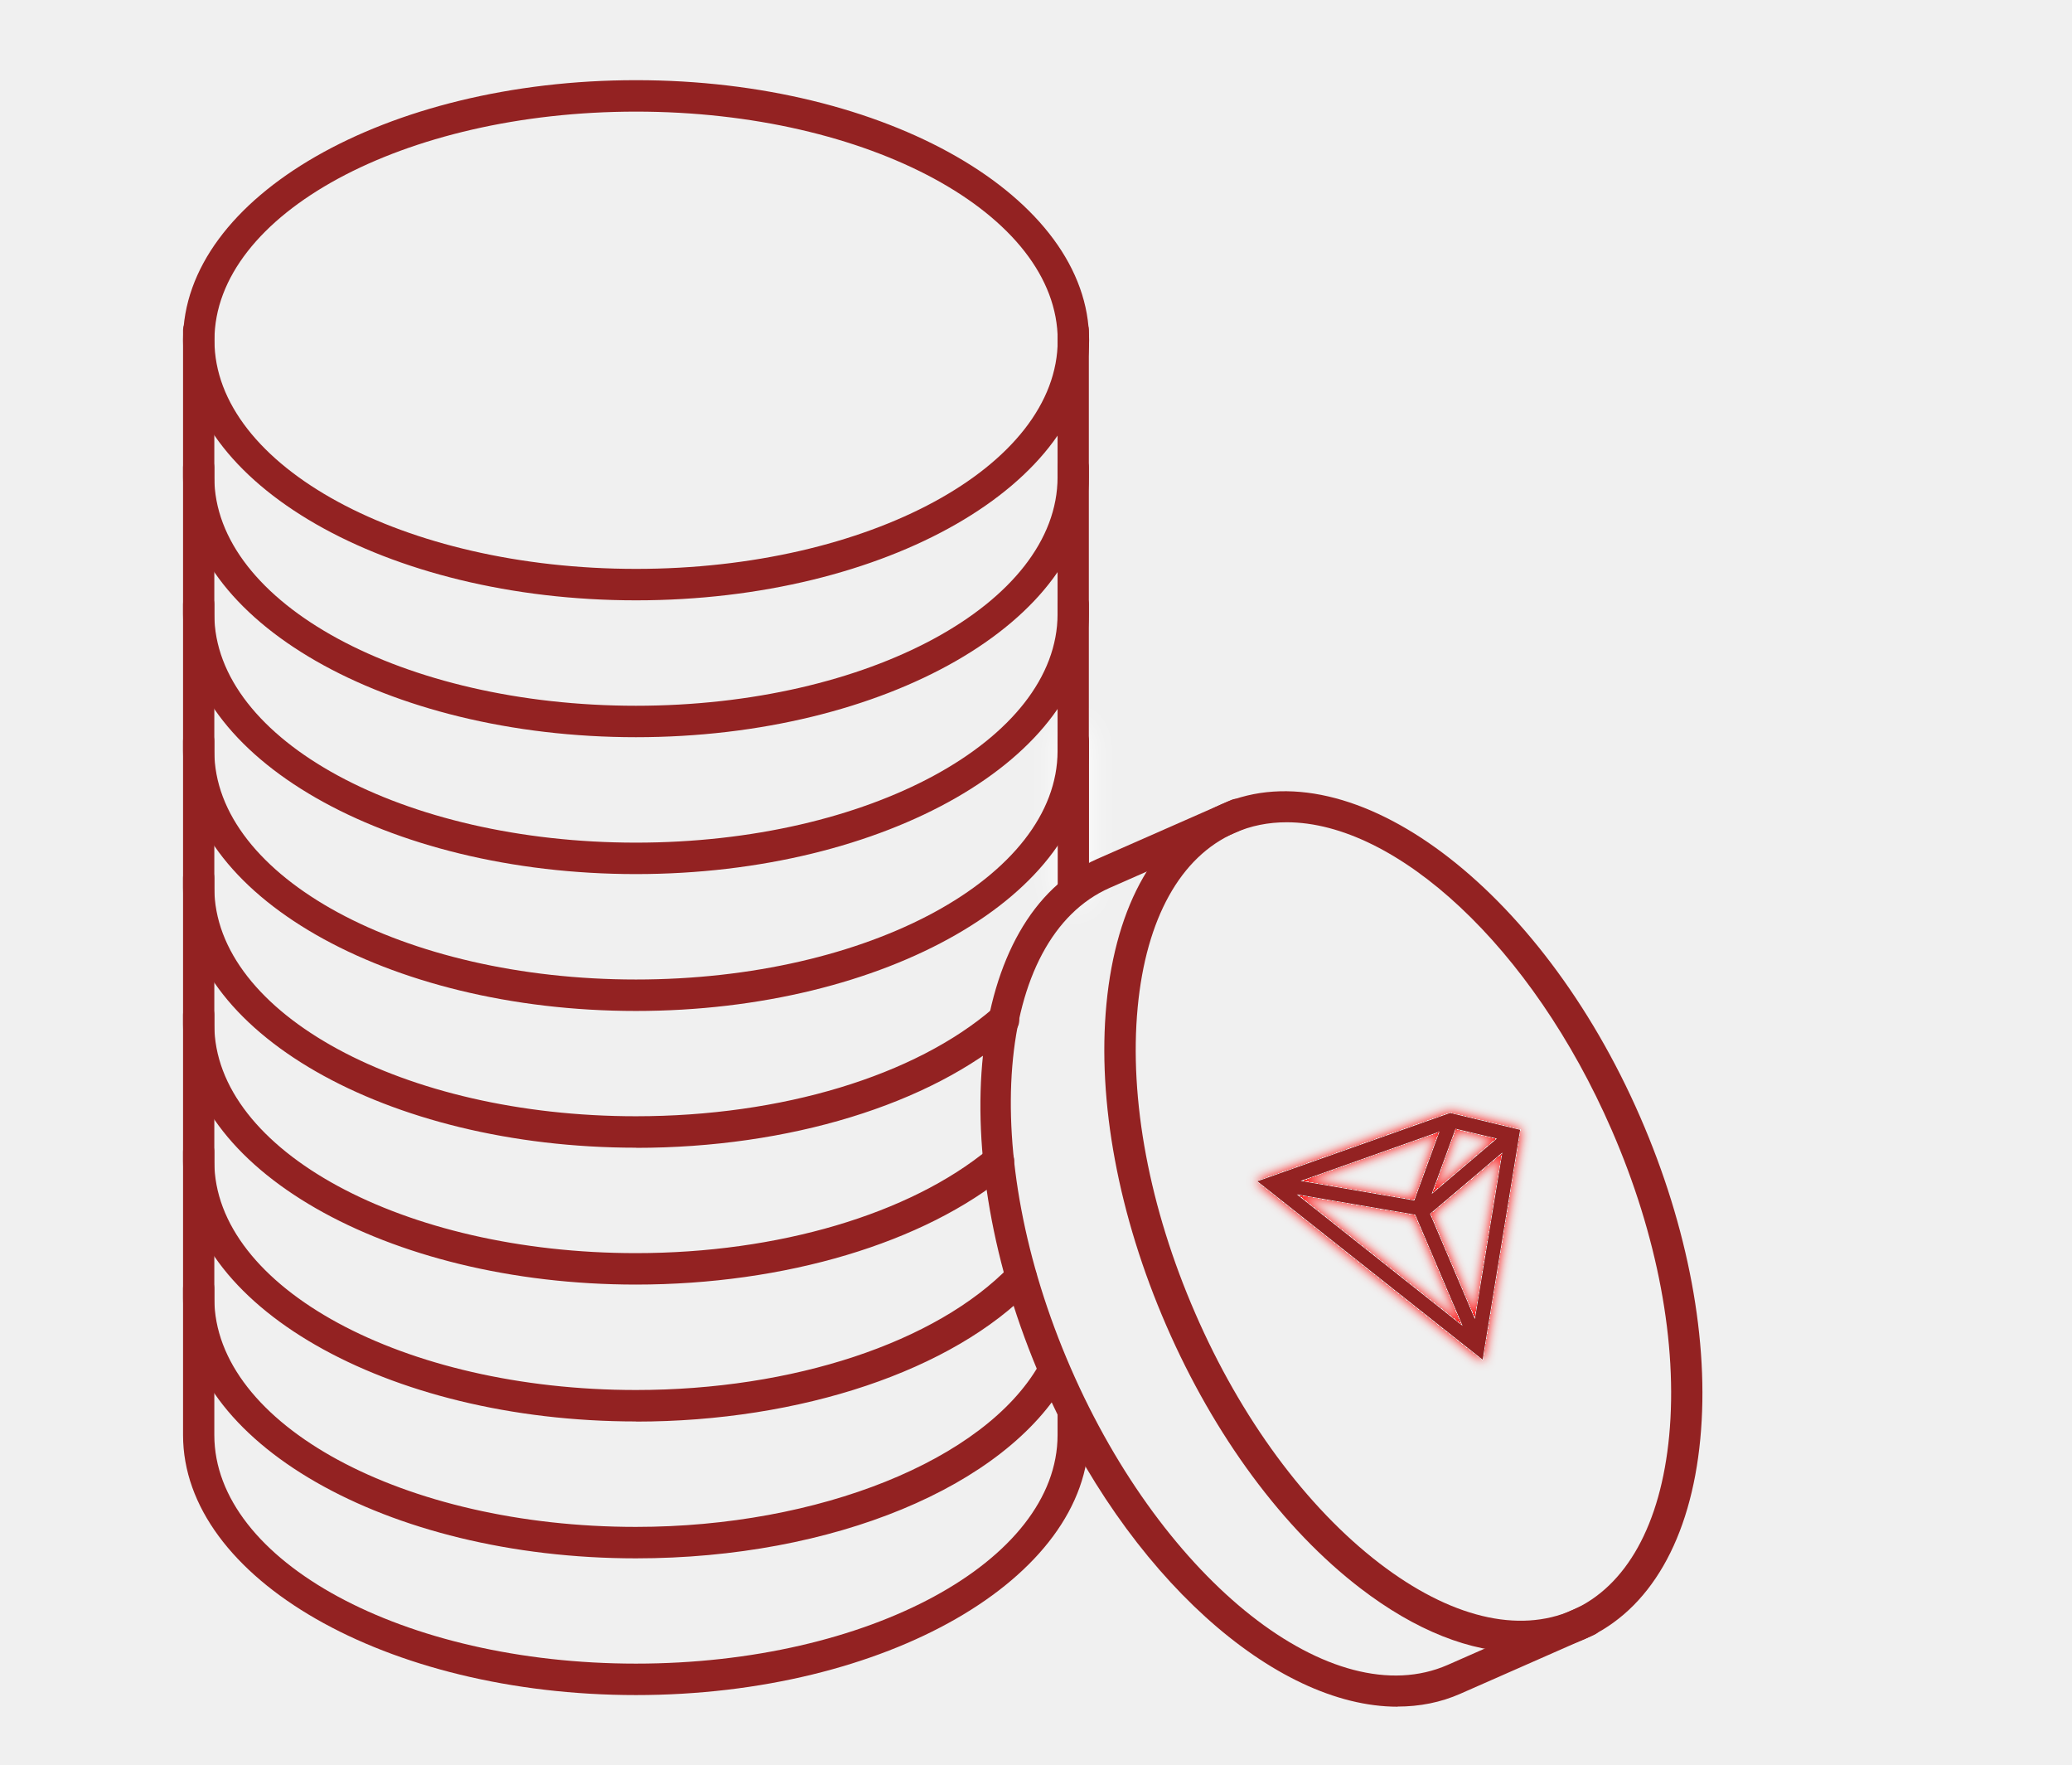
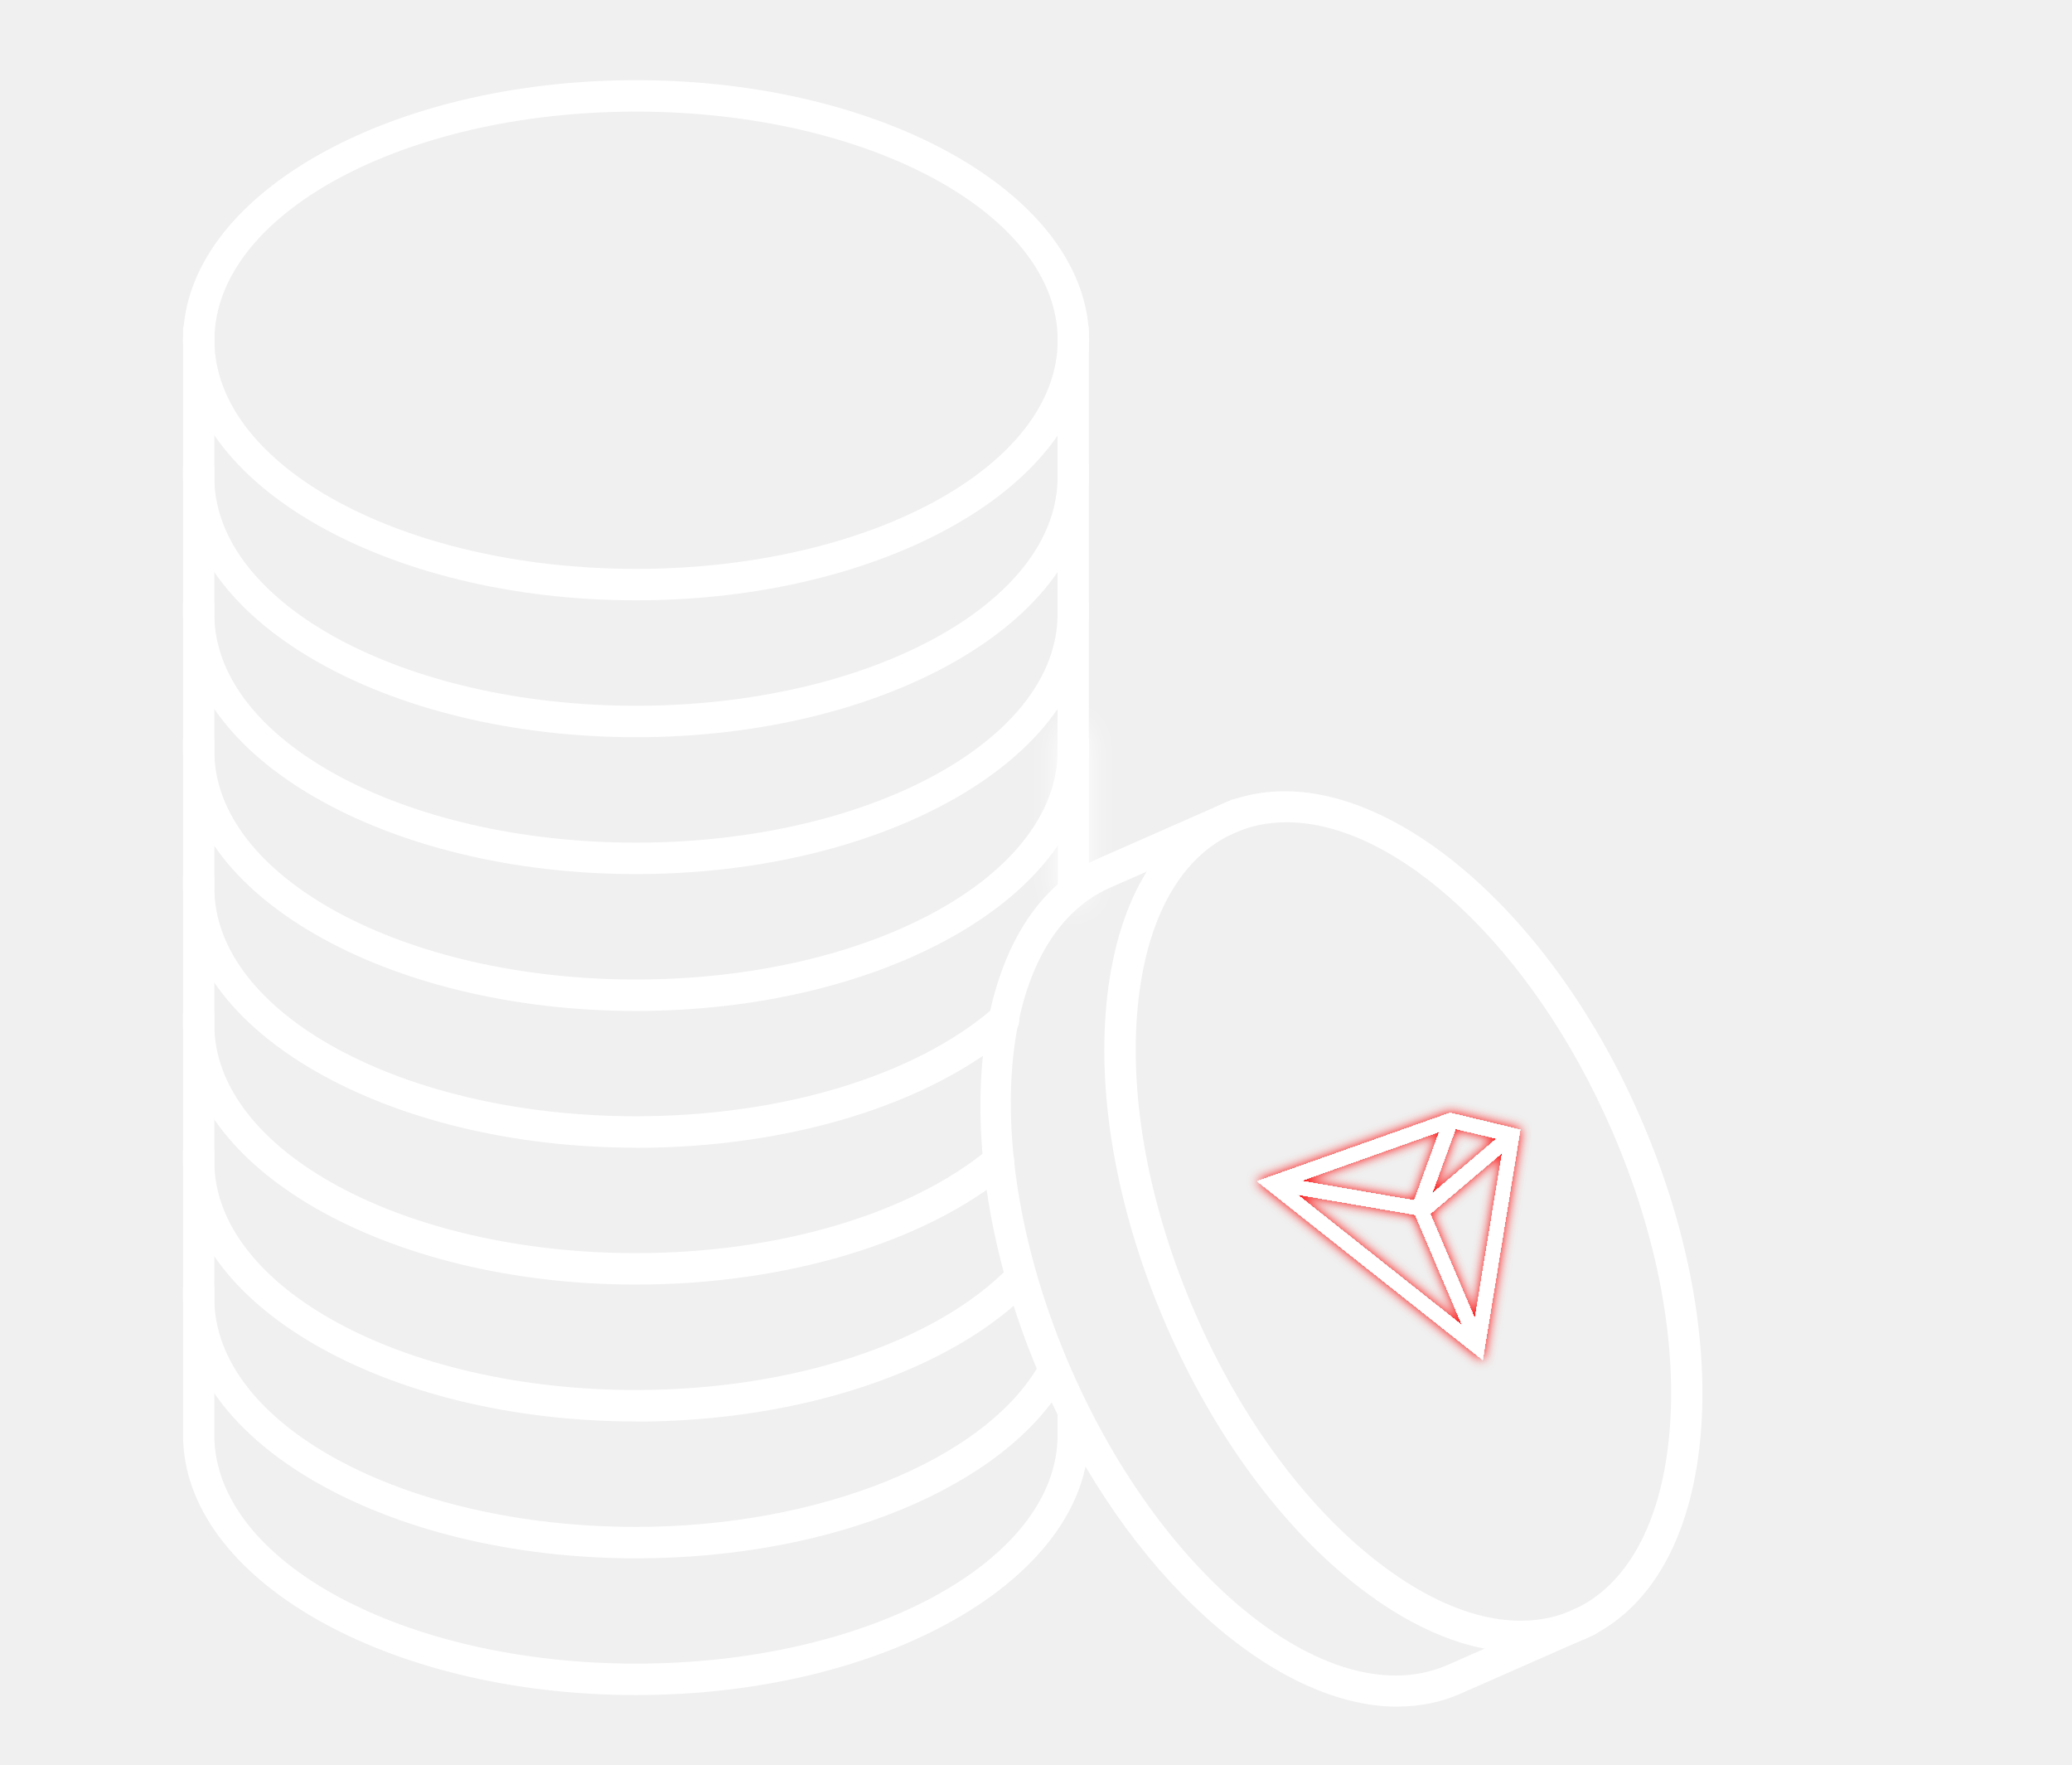
<svg xmlns="http://www.w3.org/2000/svg" width="195" height="166" viewBox="0 0 195 166" fill="white">
-   <path d="M59.862 159.483C36.356 159.483 17.227 148.509 17.227 135.013V121.222C17.227 120.398 17.892 119.742 18.698 119.742C19.504 119.742 20.17 120.411 20.17 121.222V135.013C20.17 146.875 37.969 156.524 59.85 156.524C81.731 156.524 99.53 146.875 99.53 135.013V132.801C99.53 131.977 100.195 131.321 101.001 131.321C101.808 131.321 102.473 131.99 102.473 132.801V135.013C102.473 148.509 83.343 159.483 59.837 159.483H59.862Z" fill="#932222" />
-   <path d="M59.862 146.619C36.356 146.619 17.227 135.644 17.227 122.149V108.357C17.227 107.534 17.892 106.877 18.698 106.877C19.504 106.877 20.17 107.546 20.17 108.357V122.149C20.17 134.011 37.969 143.66 59.85 143.66C77.06 143.66 92.671 137.381 97.79 128.401C98.199 127.694 99.095 127.449 99.799 127.848C100.502 128.26 100.745 129.16 100.349 129.868C94.629 139.89 78.353 146.619 59.85 146.619H59.862Z" fill="#932222" />
-   <path d="M59.862 133.739C36.356 133.739 17.227 122.765 17.227 109.269V95.477C17.227 94.654 17.892 93.998 18.698 93.998C19.504 93.998 20.17 94.667 20.17 95.477V109.269C20.17 121.131 37.969 130.78 59.85 130.78C74.629 130.78 88.103 126.316 95.038 119.137C95.602 118.558 96.536 118.532 97.124 119.111C97.713 119.677 97.726 120.616 97.15 121.208C89.677 128.94 75.384 133.752 59.837 133.752L59.862 133.739Z" fill="#932222" />
-   <path d="M59.862 120.861C36.356 120.861 17.227 109.887 17.227 96.391V82.6C17.227 81.776 17.892 81.12 18.698 81.12C19.504 81.12 20.17 81.789 20.17 82.6V96.391C20.17 108.253 37.969 117.902 59.85 117.902C73.209 117.902 85.621 114.235 93.042 108.099C93.669 107.571 94.603 107.674 95.115 108.305C95.627 108.935 95.538 109.874 94.911 110.389C86.977 116.95 73.874 120.861 59.837 120.861H59.862Z" fill="#932222" />
-   <path d="M59.862 107.983C36.356 107.983 17.227 97.009 17.227 83.513V69.722C17.227 68.898 17.892 68.242 18.698 68.242C19.504 68.242 20.17 68.911 20.17 69.722V83.513C20.17 95.375 37.969 105.024 59.85 105.024C73.541 105.024 86.107 101.229 93.477 94.861C94.092 94.32 95.026 94.397 95.563 95.015C96.101 95.632 96.024 96.572 95.41 97.112C87.527 103.931 74.232 107.996 59.862 107.996V107.983Z" fill="#932222" />
+   <path d="M59.862 159.483C36.356 159.483 17.227 148.509 17.227 135.013V121.222C17.227 120.398 17.892 119.742 18.698 119.742C19.504 119.742 20.17 120.411 20.17 121.222V135.013C20.17 146.875 37.969 156.524 59.85 156.524C81.731 156.524 99.53 146.875 99.53 135.013V132.801C99.53 131.977 100.195 131.321 101.001 131.321C101.808 131.321 102.473 131.99 102.473 132.801V135.013C102.473 148.509 83.343 159.483 59.837 159.483H59.862Z" fill="white" />
+   <path d="M59.862 146.619C36.356 146.619 17.227 135.644 17.227 122.149V108.357C17.227 107.534 17.892 106.877 18.698 106.877C19.504 106.877 20.17 107.546 20.17 108.357V122.149C20.17 134.011 37.969 143.66 59.85 143.66C77.06 143.66 92.671 137.381 97.79 128.401C98.199 127.694 99.095 127.449 99.799 127.848C100.502 128.26 100.745 129.16 100.349 129.868C94.629 139.89 78.353 146.619 59.85 146.619H59.862Z" fill="white" />
+   <path d="M59.862 133.739C36.356 133.739 17.227 122.765 17.227 109.269V95.477C17.227 94.654 17.892 93.998 18.698 93.998C19.504 93.998 20.17 94.667 20.17 95.477V109.269C20.17 121.131 37.969 130.78 59.85 130.78C74.629 130.78 88.103 126.316 95.038 119.137C95.602 118.558 96.536 118.532 97.124 119.111C97.713 119.677 97.726 120.616 97.15 121.208C89.677 128.94 75.384 133.752 59.837 133.752L59.862 133.739Z" fill="white" />
+   <path d="M59.862 120.861C36.356 120.861 17.227 109.887 17.227 96.391V82.6C17.227 81.776 17.892 81.12 18.698 81.12C19.504 81.12 20.17 81.789 20.17 82.6V96.391C20.17 108.253 37.969 117.902 59.85 117.902C73.209 117.902 85.621 114.235 93.042 108.099C93.669 107.571 94.603 107.674 95.115 108.305C95.627 108.935 95.538 109.874 94.911 110.389C86.977 116.95 73.874 120.861 59.837 120.861H59.862Z" fill="white" />
+   <path d="M59.862 107.983C36.356 107.983 17.227 97.009 17.227 83.513V69.722C17.227 68.898 17.892 68.242 18.698 68.242C19.504 68.242 20.17 68.911 20.17 69.722V83.513C20.17 95.375 37.969 105.024 59.85 105.024C73.541 105.024 86.107 101.229 93.477 94.861C94.092 94.32 95.026 94.397 95.563 95.015C96.101 95.632 96.024 96.572 95.41 97.112C87.527 103.931 74.232 107.996 59.862 107.996V107.983Z" fill="white" />
  <g filter="url(#filter0_d_4093_10498)">
-     <path d="M101.016 84.993C100.198 84.993 99.545 84.324 99.545 83.513V69.722C99.545 68.898 100.21 68.242 101.016 68.242C101.823 68.242 102.488 68.911 102.488 69.722V83.513C102.488 84.337 101.823 84.993 101.016 84.993Z" fill="#932222" />
+     <path d="M101.016 84.993C100.198 84.993 99.545 84.324 99.545 83.513V69.722C99.545 68.898 100.21 68.242 101.016 68.242C101.823 68.242 102.488 68.911 102.488 69.722V83.513C102.488 84.337 101.823 84.993 101.016 84.993Z" fill="white" />
  </g>
-   <path d="M59.862 95.118C36.356 95.118 17.227 84.143 17.227 70.648V56.856C17.227 56.032 17.892 55.376 18.698 55.376C19.504 55.376 20.17 56.045 20.17 56.856V70.648C20.17 82.509 37.969 92.158 59.85 92.158C81.731 92.158 99.53 82.509 99.53 70.648V56.856C99.53 56.032 100.195 55.376 101.001 55.376C101.808 55.376 102.473 56.045 102.473 56.856V70.648C102.473 84.143 83.343 95.118 59.837 95.118H59.862Z" fill="#932222" />
-   <path d="M59.862 82.24C36.356 82.24 17.227 71.265 17.227 57.77V43.978C17.227 43.154 17.892 42.498 18.698 42.498C19.504 42.498 20.17 43.167 20.17 43.978V57.77C20.17 69.632 37.969 79.281 59.85 79.281C81.731 79.281 99.53 69.632 99.53 57.77V43.978C99.53 43.154 100.195 42.498 101.001 42.498C101.808 42.498 102.473 43.167 102.473 43.978V57.77C102.473 71.265 83.343 82.24 59.837 82.24H59.862Z" fill="#932222" />
-   <path d="M59.862 69.361C36.356 69.361 17.227 58.387 17.227 44.891V31.099C17.227 30.276 17.892 29.62 18.698 29.62C19.504 29.62 20.17 30.289 20.17 31.099V44.891C20.17 56.753 37.969 66.402 59.85 66.402C81.731 66.402 99.53 56.753 99.53 44.891V31.099C99.53 30.276 100.195 29.62 101.001 29.62C101.808 29.62 102.473 30.289 102.473 31.099V44.891C102.473 58.387 83.343 69.361 59.837 69.361H59.862Z" fill="#932222" />
-   <path d="M59.862 56.483C36.356 56.483 17.227 45.509 17.227 32.013C17.227 18.517 36.356 7.543 59.862 7.543C83.369 7.543 102.499 18.517 102.499 32.013C102.499 45.509 83.369 56.483 59.862 56.483ZM59.862 10.502C37.981 10.502 20.182 20.151 20.182 32.013C20.182 43.875 37.981 53.524 59.862 53.524C81.744 53.524 99.543 43.875 99.543 32.013C99.543 20.151 81.744 10.502 59.862 10.502Z" fill="#932222" />
-   <path d="M131.521 160.576C119.966 160.576 106.032 148.277 98.047 129.892C88.629 108.24 90.971 86.215 103.268 80.811L115.846 75.279C116.588 74.945 117.458 75.292 117.791 76.038C118.124 76.784 117.778 77.659 117.036 77.994L104.458 83.526C93.645 88.273 91.995 108.536 100.76 128.696C109.525 148.856 125.456 161.387 136.256 156.64L148.821 151.107C149.563 150.773 150.433 151.12 150.766 151.867C151.086 152.613 150.753 153.488 150.011 153.822L137.446 159.354C135.59 160.178 133.594 160.564 131.534 160.564L131.521 160.576Z" fill="#932222" />
-   <path d="M143.116 155.457C138.395 155.457 133.212 153.411 128.03 149.436C120.762 143.865 114.274 135.091 109.77 124.734C105.266 114.378 103.257 103.635 104.127 94.488C105.023 85.032 108.875 78.342 114.991 75.653C127.288 70.25 144.959 83.462 154.377 105.128C158.881 115.484 160.89 126.227 160.02 135.374C159.124 144.83 155.26 151.52 149.156 154.209C147.262 155.045 145.241 155.457 143.116 155.457ZM121.095 77.364C119.367 77.364 117.717 77.686 116.181 78.368C111.101 80.606 107.864 86.421 107.07 94.771C106.251 103.429 108.171 113.645 112.483 123.551C116.782 133.457 122.95 141.807 129.821 147.082C136.45 152.163 142.899 153.733 147.979 151.494C153.059 149.256 156.296 143.441 157.09 135.091C157.909 126.433 155.989 116.218 151.677 106.311C144.166 89.046 131.395 77.364 121.095 77.364Z" fill="#932222" />
+   <path d="M59.862 95.118C36.356 95.118 17.227 84.143 17.227 70.648V56.856C17.227 56.032 17.892 55.376 18.698 55.376C19.504 55.376 20.17 56.045 20.17 56.856V70.648C20.17 82.509 37.969 92.158 59.85 92.158C81.731 92.158 99.53 82.509 99.53 70.648V56.856C99.53 56.032 100.195 55.376 101.001 55.376C101.808 55.376 102.473 56.045 102.473 56.856V70.648C102.473 84.143 83.343 95.118 59.837 95.118H59.862Z" fill="white" />
+   <path d="M59.862 82.24C36.356 82.24 17.227 71.265 17.227 57.77V43.978C17.227 43.154 17.892 42.498 18.698 42.498C19.504 42.498 20.17 43.167 20.17 43.978V57.77C20.17 69.632 37.969 79.281 59.85 79.281C81.731 79.281 99.53 69.632 99.53 57.77V43.978C99.53 43.154 100.195 42.498 101.001 42.498C101.808 42.498 102.473 43.167 102.473 43.978V57.77C102.473 71.265 83.343 82.24 59.837 82.24H59.862Z" fill="white" />
+   <path d="M59.862 69.361C36.356 69.361 17.227 58.387 17.227 44.891V31.099C17.227 30.276 17.892 29.62 18.698 29.62C19.504 29.62 20.17 30.289 20.17 31.099V44.891C20.17 56.753 37.969 66.402 59.85 66.402C81.731 66.402 99.53 56.753 99.53 44.891V31.099C99.53 30.276 100.195 29.62 101.001 29.62C101.808 29.62 102.473 30.289 102.473 31.099V44.891C102.473 58.387 83.343 69.361 59.837 69.361H59.862Z" fill="white" />
+   <path d="M59.862 56.483C36.356 56.483 17.227 45.509 17.227 32.013C17.227 18.517 36.356 7.543 59.862 7.543C83.369 7.543 102.499 18.517 102.499 32.013C102.499 45.509 83.369 56.483 59.862 56.483ZM59.862 10.502C37.981 10.502 20.182 20.151 20.182 32.013C20.182 43.875 37.981 53.524 59.862 53.524C81.744 53.524 99.543 43.875 99.543 32.013C99.543 20.151 81.744 10.502 59.862 10.502Z" fill="white" />
+   <path d="M131.521 160.576C119.966 160.576 106.032 148.277 98.047 129.892C88.629 108.24 90.971 86.215 103.268 80.811L115.846 75.279C116.588 74.945 117.458 75.292 117.791 76.038C118.124 76.784 117.778 77.659 117.036 77.994L104.458 83.526C93.645 88.273 91.995 108.536 100.76 128.696C109.525 148.856 125.456 161.387 136.256 156.64L148.821 151.107C149.563 150.773 150.433 151.12 150.766 151.867C151.086 152.613 150.753 153.488 150.011 153.822L137.446 159.354C135.59 160.178 133.594 160.564 131.534 160.564L131.521 160.576Z" fill="white" />
+   <path d="M143.116 155.457C138.395 155.457 133.212 153.411 128.03 149.436C120.762 143.865 114.274 135.091 109.77 124.734C105.266 114.378 103.257 103.635 104.127 94.488C105.023 85.032 108.875 78.342 114.991 75.653C127.288 70.25 144.959 83.462 154.377 105.128C158.881 115.484 160.89 126.227 160.02 135.374C159.124 144.83 155.26 151.52 149.156 154.209C147.262 155.045 145.241 155.457 143.116 155.457ZM121.095 77.364C119.367 77.364 117.717 77.686 116.181 78.368C111.101 80.606 107.864 86.421 107.07 94.771C106.251 103.429 108.171 113.645 112.483 123.551C116.782 133.457 122.95 141.807 129.821 147.082C136.45 152.163 142.899 153.733 147.979 151.494C153.059 149.256 156.296 143.441 157.09 135.091C157.909 126.433 155.989 116.218 151.677 106.311C144.166 89.046 131.395 77.364 121.095 77.364Z" fill="white" />
  <g filter="url(#filter1_d_4093_10498)">
-     <path d="M136.474 104.712L118.329 111.14L139.534 127.928L143.063 106.298L136.474 104.712ZM136.98 106.2L140.873 107.126L134.74 112.337L136.98 106.2ZM133.103 112.95L122.407 111.108L135.47 106.469L133.103 112.95ZM133.194 114.291L137.646 124.743L122.048 112.377L133.192 114.287L133.194 114.291ZM134.586 114.201L141.383 108.441L138.804 124.103L134.584 114.197L134.586 114.201Z" fill="#932222" />
+     <path d="M136.474 104.712L118.329 111.14L139.534 127.928L143.063 106.298L136.474 104.712ZM136.98 106.2L140.873 107.126L134.74 112.337L136.98 106.2ZM133.103 112.95L122.407 111.108L135.47 106.469L133.103 112.95ZM133.194 114.291L137.646 124.743L122.048 112.377L133.192 114.287L133.194 114.291ZM134.586 114.201L141.383 108.441L138.804 124.103L134.584 114.197L134.586 114.201Z" fill="white" />
  </g>
  <defs>
    <filter id="filter0_d_4093_10498" x="97.007" y="65.704" width="8.02" height="21.827" filterUnits="userSpaceOnUse" color-interpolation-filters="sRGB">
      <feFlood flood-opacity="0" result="BackgroundImageFix" />
      <feColorMatrix in="SourceAlpha" type="matrix" values="0 0 0 0 0 0 0 0 0 0 0 0 0 0 0 0 0 0 127 0" result="hardAlpha" />
      <feOffset />
      <feGaussianBlur stdDeviation="1.269" />
      <feComposite in2="hardAlpha" operator="out" />
      <feColorMatrix type="matrix" values="0 0 0 0 1 0 0 0 0 1 0 0 0 0 1 0 0 0 1 0" />
      <feBlend mode="normal" in2="BackgroundImageFix" result="effect1_dropShadow_4093_10498" />
      <feBlend mode="normal" in="SourceGraphic" in2="effect1_dropShadow_4093_10498" result="shape" />
    </filter>
    <filter id="filter1_d_4093_10498" x="117.288" y="103.67" width="26.817" height="25.299" filterUnits="userSpaceOnUse" color-interpolation-filters="sRGB">
      <feFlood flood-opacity="0" result="BackgroundImageFix" />
      <feColorMatrix in="SourceAlpha" type="matrix" values="0 0 0 0 0 0 0 0 0 0 0 0 0 0 0 0 0 0 127 0" result="hardAlpha" />
      <feOffset />
      <feGaussianBlur stdDeviation="0.521" />
      <feComposite in2="hardAlpha" operator="out" />
      <feColorMatrix type="matrix" values="0 0 0 0 1 0 0 0 0 0 0 0 0 0 0 0 0 0 1 0" />
      <feBlend mode="normal" in2="BackgroundImageFix" result="effect1_dropShadow_4093_10498" />
      <feBlend mode="normal" in="SourceGraphic" in2="effect1_dropShadow_4093_10498" result="shape" />
    </filter>
  </defs>
</svg>
